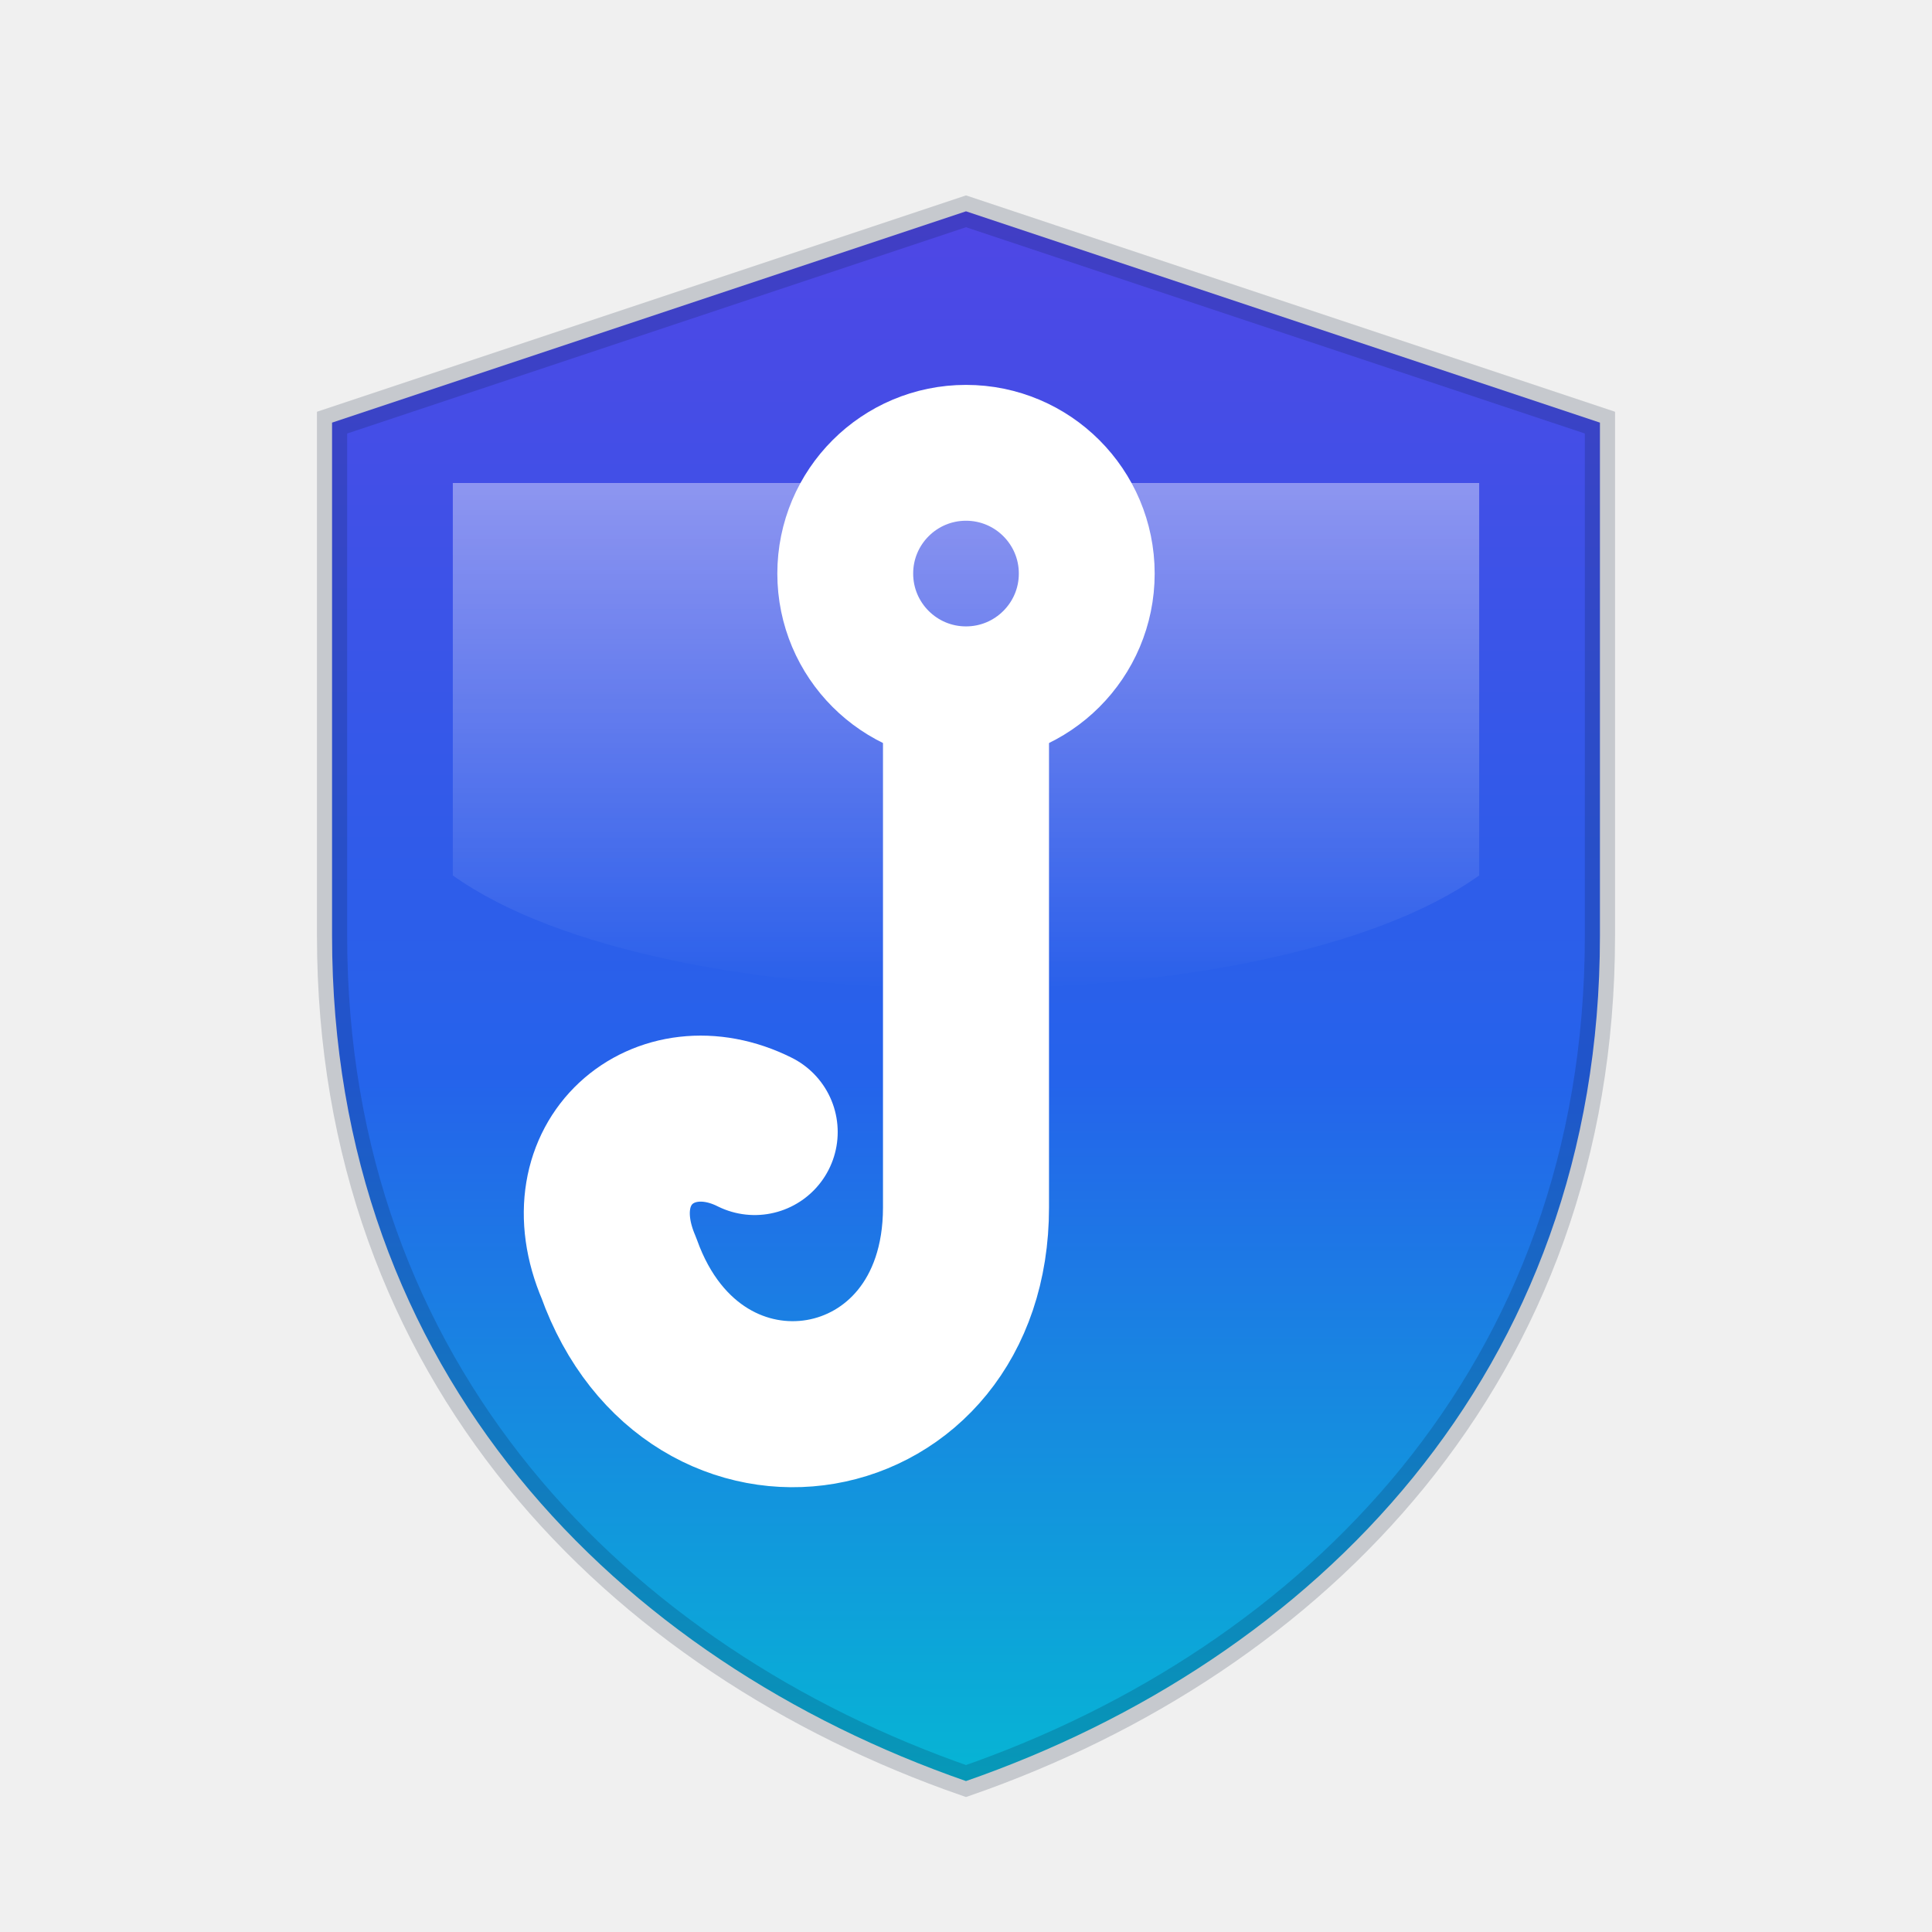
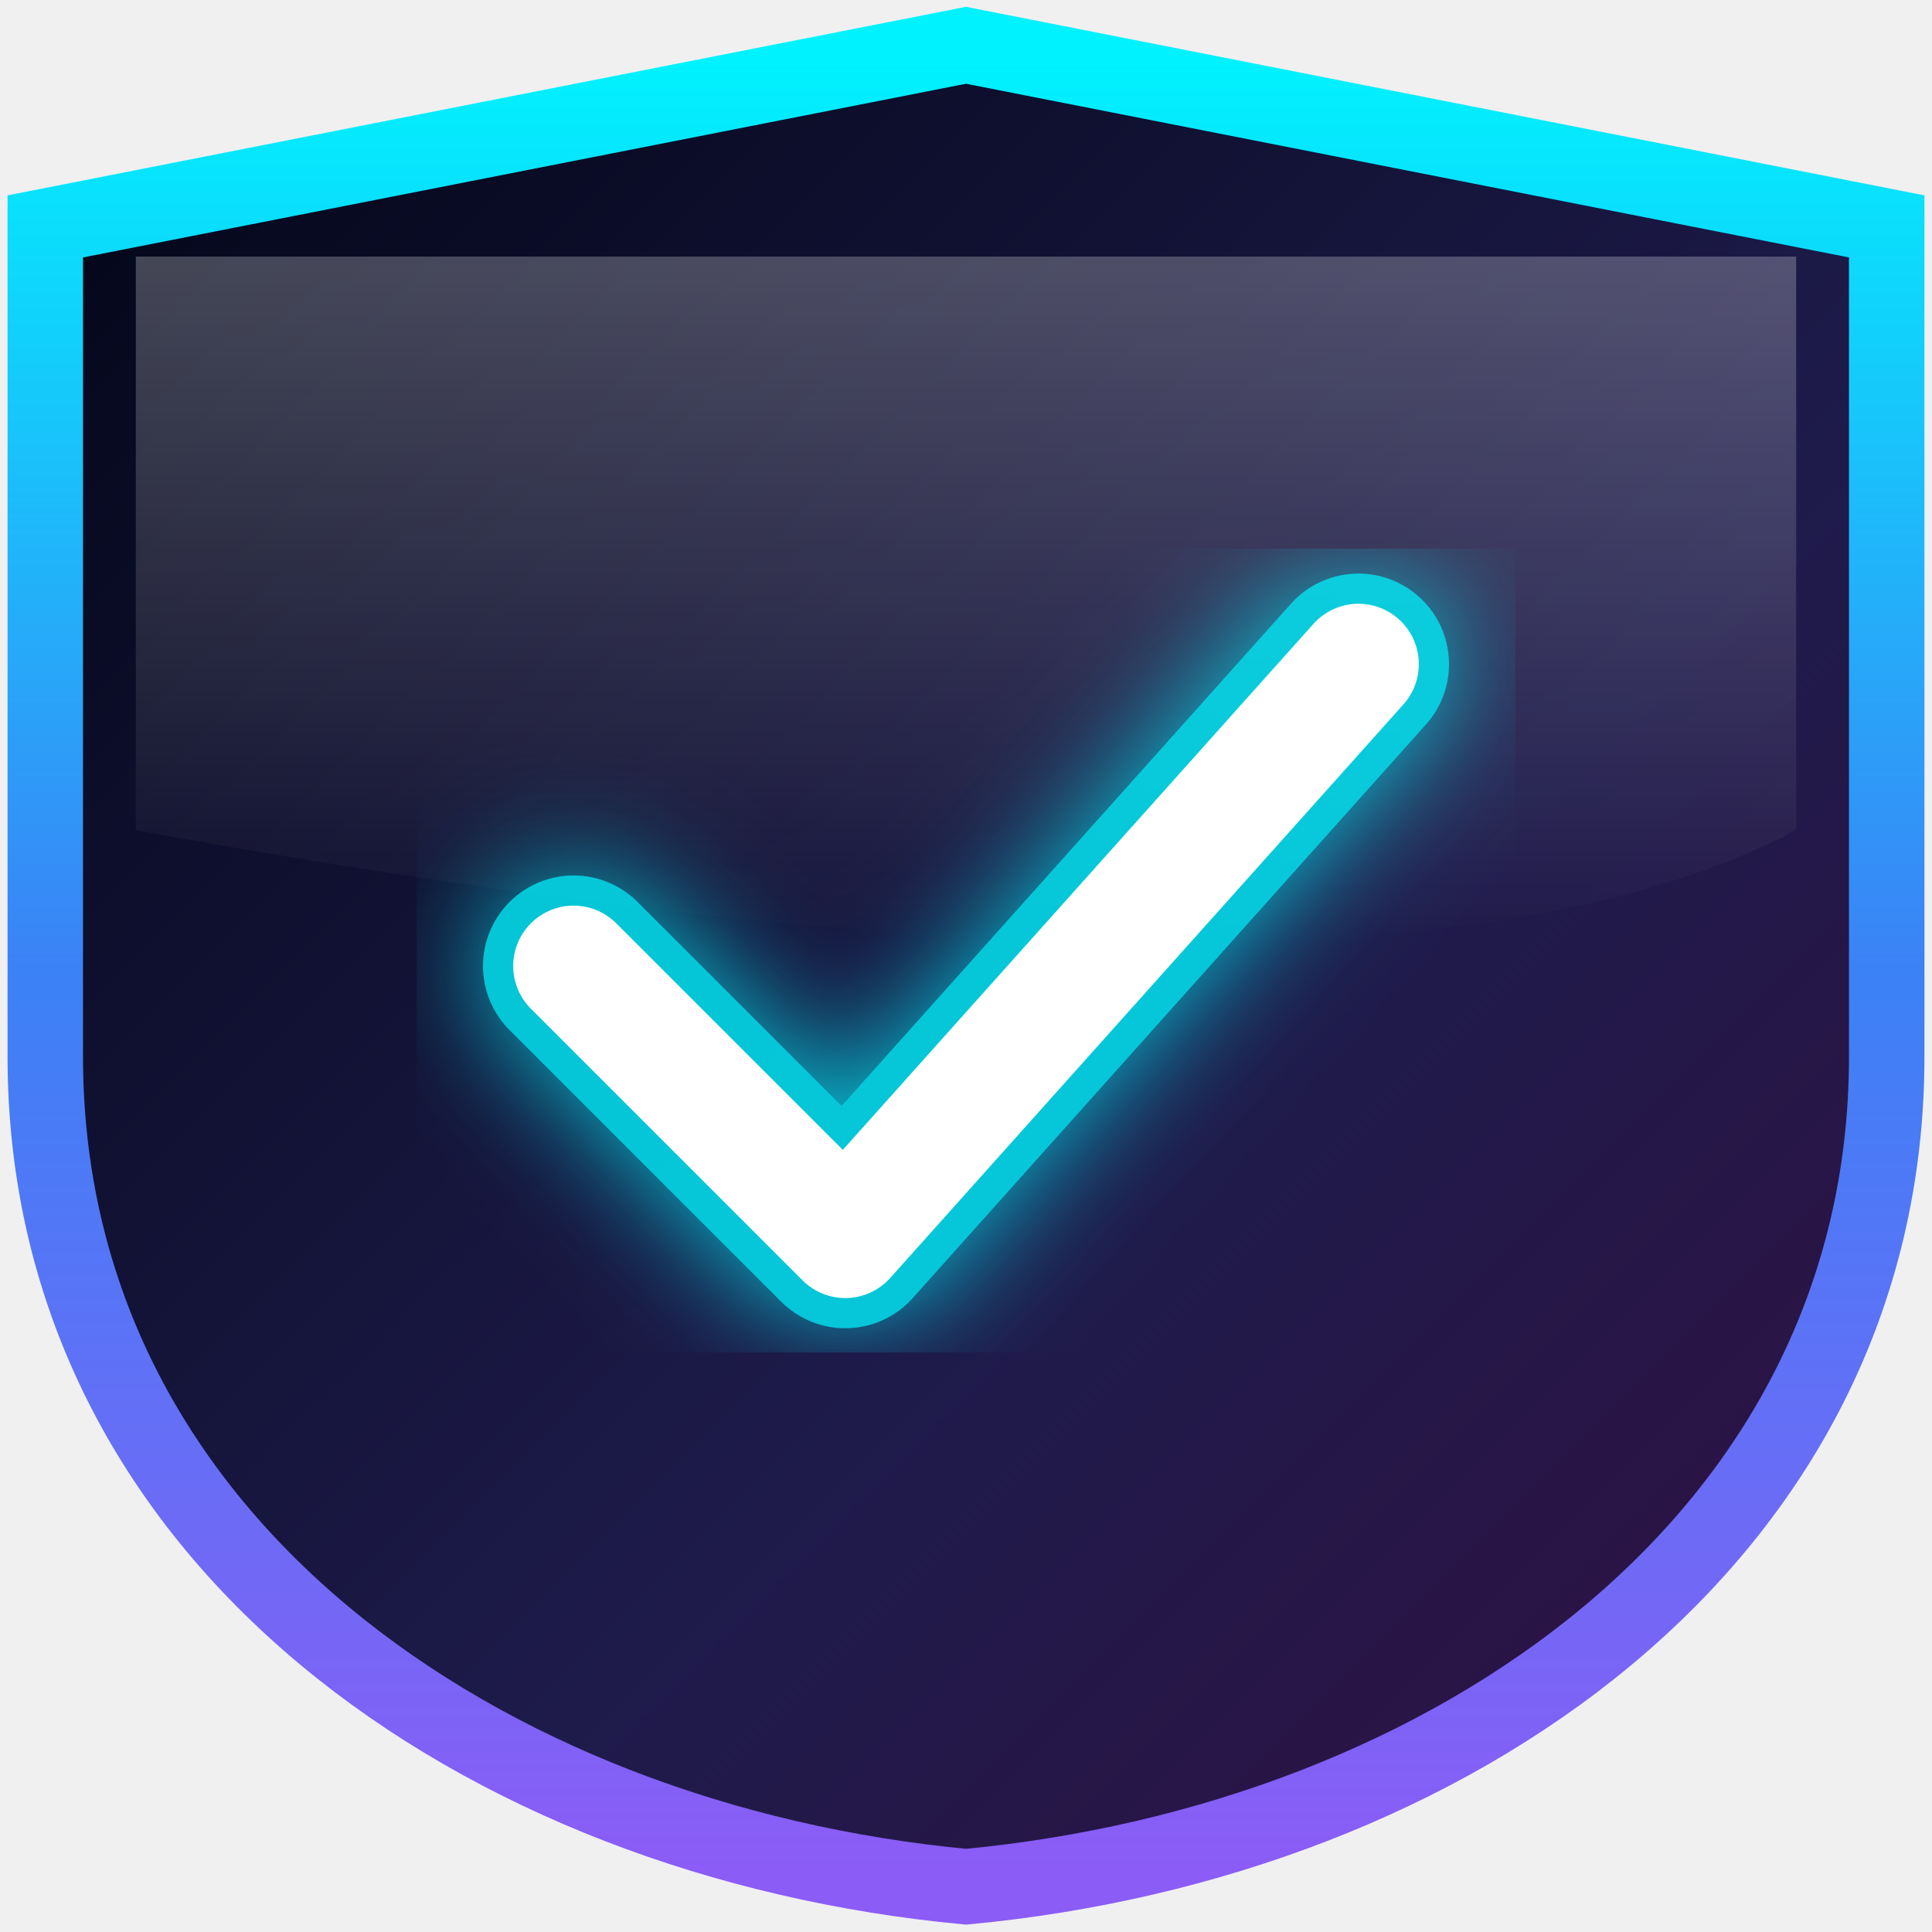
<svg xmlns="http://www.w3.org/2000/svg" viewBox="0 0 128 128" width="128" height="128">
  <defs>
-     <linearGradient id="shield" x1="0" y1="0" x2="0" y2="1">
-       <stop offset="0" stop-color="#4f46e5" />
-       <stop offset="0.55" stop-color="#2563eb" />
-       <stop offset="1" stop-color="#06b6d4" />
+     <linearGradient id="shieldGrad" x1="0" y1="0" x2="1" y2="1">
+       <stop offset="0%" stop-color="#020617" />
+       <stop offset="60%" stop-color="#1e1b4b" />
+       <stop offset="100%" stop-color="#311042" />
    </linearGradient>
-     <linearGradient id="gloss" x1="0" y1="0" x2="0" y2="1">
-       <stop offset="0" stop-color="#ffffff" stop-opacity="0.40" />
-       <stop offset="1" stop-color="#ffffff" stop-opacity="0" />
+     <linearGradient id="borderGrad" x1="0" y1="0" x2="0" y2="1">
+       <stop offset="0%" stop-color="#00f2fe" />
+       <stop offset="50%" stop-color="#3b82f6" />
+       <stop offset="100%" stop-color="#8b5cf6" />
    </linearGradient>
+     <linearGradient id="glossGrad" x1="0" y1="0" x2="0" y2="1">
+       <stop offset="0%" stop-color="#ffffff" stop-opacity="0.25" />
+       <stop offset="100%" stop-color="#ffffff" stop-opacity="0" />
+     </linearGradient>
+     <filter id="glow" x="-20%" y="-20%" width="140%" height="140%">
+       <feGaussianBlur stdDeviation="4" result="blur" />
+       <feComposite in="SourceGraphic" in2="blur" operator="over" />
+     </filter>
  </defs>
-   <path d="M64 14 L106 28 L106 62 C106 91 87 110 64 118 C41 110 22 91 22 62 L22 28 Z" fill="url(#shield)" stroke="#0b1736" stroke-opacity="0.18" stroke-width="2" />
-   <path d="M30 32 L98 32 L98 58 C84 68 44 68 30 58 Z" fill="url(#gloss)" />
-   <g fill="none" stroke="#ffffff" stroke-width="11" stroke-linecap="round" stroke-linejoin="round">
-     <circle cx="64" cy="38" r="8" stroke-width="9" />
-     <path d="M64 49 L64 80 C64 95 46 98 41 84 C38 77 44 72 50 75" />
-   </g>
+   <path d="M 64 3 L 125 15 L 125 70 C 125 102 96 122 64 125 C 32 122 3 102 3 70 L 3 15 Z" fill="url(#shieldGrad)" stroke="url(#borderGrad)" stroke-width="5" />
+   <path d="M 9 17 L 119 17 L 119 55 C 100 65 64 65 9 55 Z" fill="url(#glossGrad)" />
+   <path d="M 38 64 L 56 82 L 90 44" fill="none" stroke="#00f2fe" stroke-width="12" stroke-linecap="round" stroke-linejoin="round" filter="url(#glow)" opacity="0.8" />
+   <path d="M 38 64 L 56 82 L 90 44" fill="none" stroke="#ffffff" stroke-width="8" stroke-linecap="round" stroke-linejoin="round" />
</svg>
